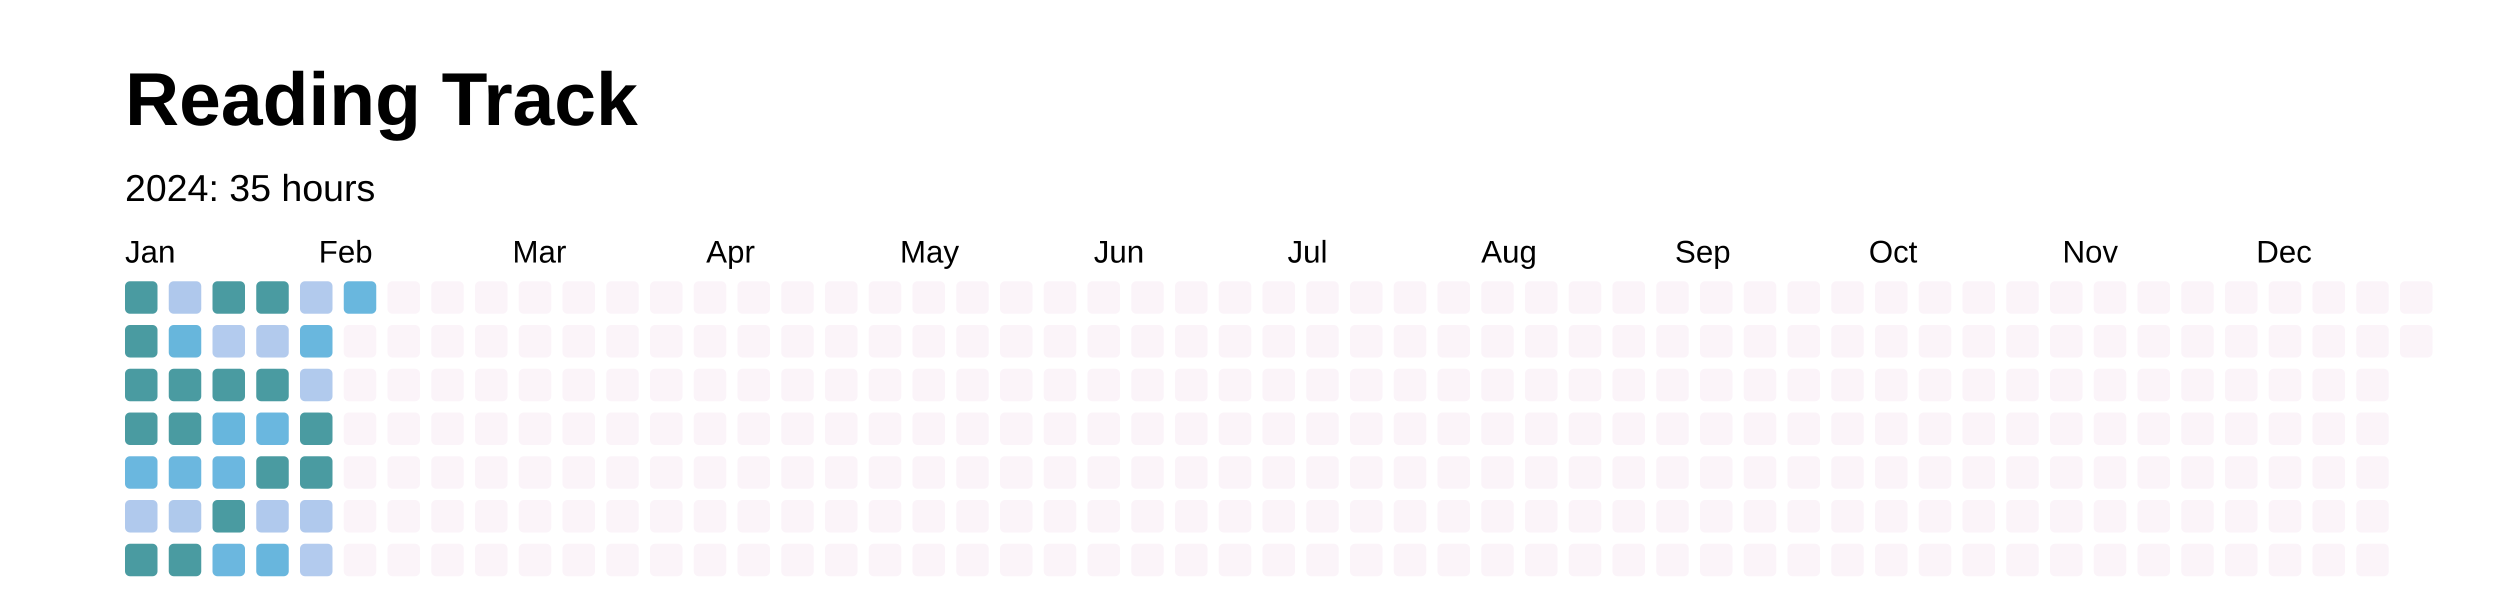
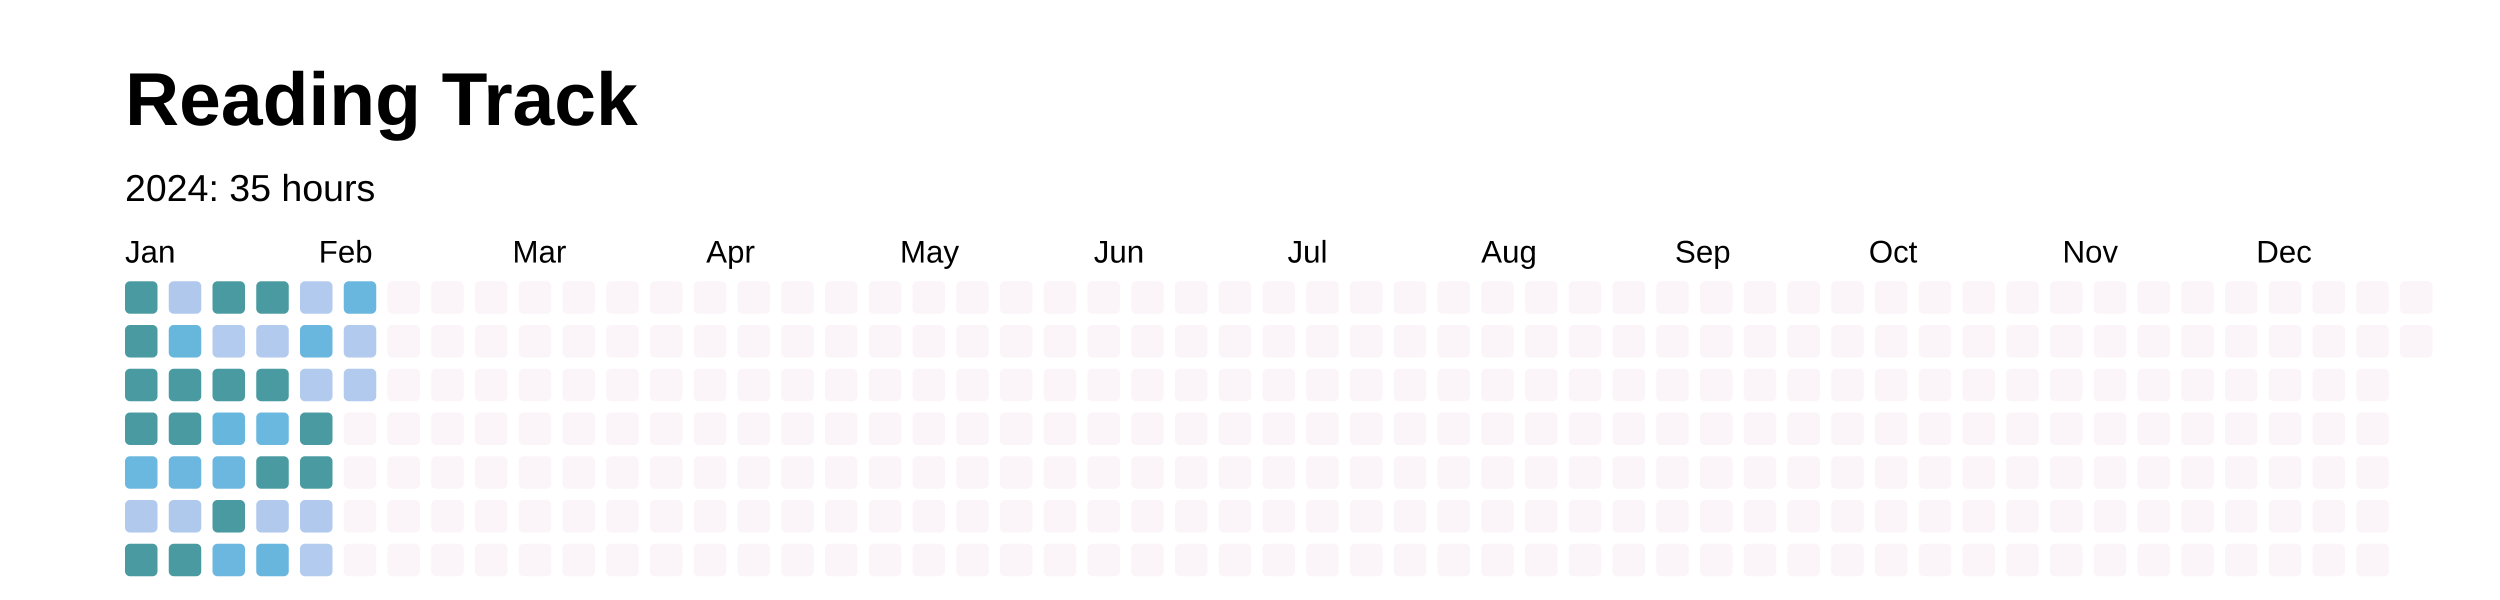
<svg xmlns="http://www.w3.org/2000/svg" baseProfile="full" height="48mm" version="1.1" viewBox="0,0,200,48" width="200mm">
  <defs />
  <rect fill="#FFFFFF" height="48" width="200" x="0" y="0" />
  <text fill="#000000" style="font-size:6px; font-family:Arial; font-weight:bold;" x="10" y="10">Reading Track</text>
  <text dominant-baseline="hanging" fill="#000000" style="font-size:3.0px; font-family:Arial;" x="10" y="14">2024: 35 hours</text>
  <text fill="#000000" style="font-size:2.5px; font-family:Arial" x="10.0" y="21.0">Jan</text>
  <text fill="#000000" style="font-size:2.5px; font-family:Arial" x="25.5" y="21.0">Feb</text>
  <text fill="#000000" style="font-size:2.5px; font-family:Arial" x="41.0" y="21.0">Mar</text>
  <text fill="#000000" style="font-size:2.5px; font-family:Arial" x="56.5" y="21.0">Apr</text>
  <text fill="#000000" style="font-size:2.5px; font-family:Arial" x="72.0" y="21.0">May</text>
  <text fill="#000000" style="font-size:2.5px; font-family:Arial" x="87.5" y="21.0">Jun</text>
  <text fill="#000000" style="font-size:2.5px; font-family:Arial" x="103.0" y="21.0">Jul</text>
  <text fill="#000000" style="font-size:2.5px; font-family:Arial" x="118.5" y="21.0">Aug</text>
  <text fill="#000000" style="font-size:2.5px; font-family:Arial" x="134.0" y="21.0">Sep</text>
  <text fill="#000000" style="font-size:2.5px; font-family:Arial" x="149.5" y="21.0">Oct</text>
  <text fill="#000000" style="font-size:2.5px; font-family:Arial" x="165.0" y="21.0">Nov</text>
  <text fill="#000000" style="font-size:2.5px; font-family:Arial" x="180.5" y="21.0">Dec</text>
  <rect fill="#4a9ba1" height="2.6" rx="0.4" ry="0.4" width="2.6" x="10.0" y="22.5" />
  <rect fill="#4a9ba1" height="2.6" rx="0.4" ry="0.4" width="2.6" x="10.0" y="26.0" />
  <rect fill="#4a9ba1" height="2.6" rx="0.4" ry="0.4" width="2.6" x="10.0" y="29.5" />
  <rect fill="#4a9ba1" height="2.6" rx="0.4" ry="0.4" width="2.6" x="10.0" y="33.0" />
  <rect fill="#6ab7df" height="2.6" rx="0.4" ry="0.4" width="2.6" x="10.0" y="36.5" />
  <rect fill="#b0c9ed" height="2.6" rx="0.4" ry="0.4" width="2.6" x="10.0" y="40.0" />
  <rect fill="#4a9ba1" height="2.6" rx="0.4" ry="0.4" width="2.6" x="10.0" y="43.5" />
  <rect fill="#afc8ec" height="2.6" rx="0.4" ry="0.4" width="2.6" x="13.5" y="22.5" />
  <rect fill="#67b6dc" height="2.6" rx="0.4" ry="0.4" width="2.6" x="13.5" y="26.0" />
  <rect fill="#4a9ba1" height="2.6" rx="0.4" ry="0.4" width="2.6" x="13.5" y="29.5" />
  <rect fill="#4a9ba1" height="2.6" rx="0.4" ry="0.4" width="2.6" x="13.5" y="33.0" />
  <rect fill="#6bb7df" height="2.6" rx="0.4" ry="0.4" width="2.6" x="13.5" y="36.5" />
  <rect fill="#afc9ec" height="2.6" rx="0.4" ry="0.4" width="2.6" x="13.5" y="40.0" />
  <rect fill="#4a9ba1" height="2.6" rx="0.4" ry="0.4" width="2.6" x="13.5" y="43.5" />
  <rect fill="#4a9ba1" height="2.6" rx="0.4" ry="0.4" width="2.6" x="17.0" y="22.5" />
  <rect fill="#b3cbee" height="2.6" rx="0.4" ry="0.4" width="2.6" x="17.0" y="26.0" />
  <rect fill="#4a9ba1" height="2.6" rx="0.4" ry="0.4" width="2.6" x="17.0" y="29.5" />
  <rect fill="#67b6dd" height="2.6" rx="0.4" ry="0.4" width="2.6" x="17.0" y="33.0" />
  <rect fill="#6bb7e0" height="2.6" rx="0.4" ry="0.4" width="2.6" x="17.0" y="36.5" />
  <rect fill="#4a9ba1" height="2.6" rx="0.4" ry="0.4" width="2.6" x="17.0" y="40.0" />
  <rect fill="#6bb7df" height="2.6" rx="0.4" ry="0.4" width="2.6" x="17.0" y="43.5" />
  <rect fill="#4a9ba1" height="2.6" rx="0.4" ry="0.4" width="2.6" x="20.5" y="22.5" />
  <rect fill="#b2caed" height="2.6" rx="0.4" ry="0.4" width="2.6" x="20.5" y="26.0" />
  <rect fill="#4a9ba1" height="2.6" rx="0.4" ry="0.4" width="2.6" x="20.5" y="29.5" />
  <rect fill="#6ab7df" height="2.6" rx="0.4" ry="0.4" width="2.6" x="20.5" y="33.0" />
  <rect fill="#4a9ba1" height="2.6" rx="0.4" ry="0.4" width="2.6" x="20.5" y="36.5" />
  <rect fill="#b0c9ed" height="2.6" rx="0.4" ry="0.4" width="2.6" x="20.5" y="40.0" />
  <rect fill="#68b6dd" height="2.6" rx="0.4" ry="0.4" width="2.6" x="20.5" y="43.5" />
  <rect fill="#b2caed" height="2.6" rx="0.4" ry="0.4" width="2.6" x="24.0" y="22.5" />
  <rect fill="#69b7de" height="2.6" rx="0.4" ry="0.4" width="2.6" x="24.0" y="26.0" />
  <rect fill="#b1caed" height="2.6" rx="0.4" ry="0.4" width="2.6" x="24.0" y="29.5" />
  <rect fill="#4a9ba1" height="2.6" rx="0.4" ry="0.4" width="2.6" x="24.0" y="33.0" />
  <rect fill="#4a9ba1" height="2.6" rx="0.4" ry="0.4" width="2.6" x="24.0" y="36.5" />
  <rect fill="#b0c9ed" height="2.6" rx="0.4" ry="0.4" width="2.6" x="24.0" y="40.0" />
  <rect fill="#b3cbee" height="2.6" rx="0.4" ry="0.4" width="2.6" x="24.0" y="43.5" />
  <rect fill="#69b7de" height="2.6" rx="0.4" ry="0.4" width="2.6" x="27.5" y="22.5" />
-   <rect fill="#FBF4F9" height="2.6" rx="0.4" ry="0.4" width="2.6" x="27.5" y="26.0" />
-   <rect fill="#FBF4F9" height="2.6" rx="0.4" ry="0.4" width="2.6" x="27.5" y="29.5" />
+   <rect fill="#b2caed" height="2.6" rx="0.4" ry="0.4" width="2.6" x="27.5" y="26.0" />
+   <rect fill="#b2caed" height="2.6" rx="0.4" ry="0.4" width="2.6" x="27.5" y="29.5" />
  <rect fill="#FBF4F9" height="2.6" rx="0.4" ry="0.4" width="2.6" x="27.5" y="33.0" />
  <rect fill="#FBF4F9" height="2.6" rx="0.4" ry="0.4" width="2.6" x="27.5" y="36.5" />
  <rect fill="#FBF4F9" height="2.6" rx="0.4" ry="0.4" width="2.6" x="27.5" y="40.0" />
  <rect fill="#FBF4F9" height="2.6" rx="0.4" ry="0.4" width="2.6" x="27.5" y="43.5" />
  <rect fill="#FBF4F9" height="2.6" rx="0.4" ry="0.4" width="2.6" x="31.0" y="22.5" />
  <rect fill="#FBF4F9" height="2.6" rx="0.4" ry="0.4" width="2.6" x="31.0" y="26.0" />
  <rect fill="#FBF4F9" height="2.6" rx="0.4" ry="0.4" width="2.6" x="31.0" y="29.5" />
  <rect fill="#FBF4F9" height="2.6" rx="0.4" ry="0.4" width="2.6" x="31.0" y="33.0" />
  <rect fill="#FBF4F9" height="2.6" rx="0.4" ry="0.4" width="2.6" x="31.0" y="36.5" />
  <rect fill="#FBF4F9" height="2.6" rx="0.4" ry="0.4" width="2.6" x="31.0" y="40.0" />
  <rect fill="#FBF4F9" height="2.6" rx="0.4" ry="0.4" width="2.6" x="31.0" y="43.5" />
  <rect fill="#FBF4F9" height="2.6" rx="0.4" ry="0.4" width="2.6" x="34.5" y="22.5" />
  <rect fill="#FBF4F9" height="2.6" rx="0.4" ry="0.4" width="2.6" x="34.5" y="26.0" />
  <rect fill="#FBF4F9" height="2.6" rx="0.4" ry="0.4" width="2.6" x="34.5" y="29.5" />
  <rect fill="#FBF4F9" height="2.6" rx="0.4" ry="0.4" width="2.6" x="34.5" y="33.0" />
  <rect fill="#FBF4F9" height="2.6" rx="0.4" ry="0.4" width="2.6" x="34.5" y="36.5" />
  <rect fill="#FBF4F9" height="2.6" rx="0.4" ry="0.4" width="2.6" x="34.5" y="40.0" />
  <rect fill="#FBF4F9" height="2.6" rx="0.4" ry="0.4" width="2.6" x="34.5" y="43.5" />
  <rect fill="#FBF4F9" height="2.6" rx="0.4" ry="0.4" width="2.6" x="38.0" y="22.5" />
  <rect fill="#FBF4F9" height="2.6" rx="0.4" ry="0.4" width="2.6" x="38.0" y="26.0" />
  <rect fill="#FBF4F9" height="2.6" rx="0.4" ry="0.4" width="2.6" x="38.0" y="29.5" />
  <rect fill="#FBF4F9" height="2.6" rx="0.4" ry="0.4" width="2.6" x="38.0" y="33.0" />
  <rect fill="#FBF4F9" height="2.6" rx="0.4" ry="0.4" width="2.6" x="38.0" y="36.5" />
  <rect fill="#FBF4F9" height="2.6" rx="0.4" ry="0.4" width="2.6" x="38.0" y="40.0" />
  <rect fill="#FBF4F9" height="2.6" rx="0.4" ry="0.4" width="2.6" x="38.0" y="43.5" />
  <rect fill="#FBF4F9" height="2.6" rx="0.4" ry="0.4" width="2.6" x="41.5" y="22.5" />
  <rect fill="#FBF4F9" height="2.6" rx="0.4" ry="0.4" width="2.6" x="41.5" y="26.0" />
  <rect fill="#FBF4F9" height="2.6" rx="0.4" ry="0.4" width="2.6" x="41.5" y="29.5" />
  <rect fill="#FBF4F9" height="2.6" rx="0.4" ry="0.4" width="2.6" x="41.5" y="33.0" />
  <rect fill="#FBF4F9" height="2.6" rx="0.4" ry="0.4" width="2.6" x="41.5" y="36.5" />
  <rect fill="#FBF4F9" height="2.6" rx="0.4" ry="0.4" width="2.6" x="41.5" y="40.0" />
  <rect fill="#FBF4F9" height="2.6" rx="0.4" ry="0.4" width="2.6" x="41.5" y="43.5" />
  <rect fill="#FBF4F9" height="2.6" rx="0.4" ry="0.4" width="2.6" x="45.0" y="22.5" />
  <rect fill="#FBF4F9" height="2.6" rx="0.4" ry="0.4" width="2.6" x="45.0" y="26.0" />
  <rect fill="#FBF4F9" height="2.6" rx="0.4" ry="0.4" width="2.6" x="45.0" y="29.5" />
  <rect fill="#FBF4F9" height="2.6" rx="0.4" ry="0.4" width="2.6" x="45.0" y="33.0" />
  <rect fill="#FBF4F9" height="2.6" rx="0.4" ry="0.4" width="2.6" x="45.0" y="36.5" />
  <rect fill="#FBF4F9" height="2.6" rx="0.4" ry="0.4" width="2.6" x="45.0" y="40.0" />
  <rect fill="#FBF4F9" height="2.6" rx="0.4" ry="0.4" width="2.6" x="45.0" y="43.5" />
  <rect fill="#FBF4F9" height="2.6" rx="0.4" ry="0.4" width="2.6" x="48.5" y="22.5" />
  <rect fill="#FBF4F9" height="2.6" rx="0.4" ry="0.4" width="2.6" x="48.5" y="26.0" />
  <rect fill="#FBF4F9" height="2.6" rx="0.4" ry="0.4" width="2.6" x="48.5" y="29.5" />
  <rect fill="#FBF4F9" height="2.6" rx="0.4" ry="0.4" width="2.6" x="48.5" y="33.0" />
  <rect fill="#FBF4F9" height="2.6" rx="0.4" ry="0.4" width="2.6" x="48.5" y="36.5" />
  <rect fill="#FBF4F9" height="2.6" rx="0.4" ry="0.4" width="2.6" x="48.5" y="40.0" />
  <rect fill="#FBF4F9" height="2.6" rx="0.4" ry="0.4" width="2.6" x="48.5" y="43.5" />
  <rect fill="#FBF4F9" height="2.6" rx="0.4" ry="0.4" width="2.6" x="52.0" y="22.5" />
  <rect fill="#FBF4F9" height="2.6" rx="0.4" ry="0.4" width="2.6" x="52.0" y="26.0" />
  <rect fill="#FBF4F9" height="2.6" rx="0.4" ry="0.4" width="2.6" x="52.0" y="29.5" />
  <rect fill="#FBF4F9" height="2.6" rx="0.4" ry="0.4" width="2.6" x="52.0" y="33.0" />
  <rect fill="#FBF4F9" height="2.6" rx="0.4" ry="0.4" width="2.6" x="52.0" y="36.5" />
  <rect fill="#FBF4F9" height="2.6" rx="0.4" ry="0.4" width="2.6" x="52.0" y="40.0" />
  <rect fill="#FBF4F9" height="2.6" rx="0.4" ry="0.4" width="2.6" x="52.0" y="43.5" />
  <rect fill="#FBF4F9" height="2.6" rx="0.4" ry="0.4" width="2.6" x="55.5" y="22.5" />
  <rect fill="#FBF4F9" height="2.6" rx="0.4" ry="0.4" width="2.6" x="55.5" y="26.0" />
  <rect fill="#FBF4F9" height="2.6" rx="0.4" ry="0.4" width="2.6" x="55.5" y="29.5" />
  <rect fill="#FBF4F9" height="2.6" rx="0.4" ry="0.4" width="2.6" x="55.5" y="33.0" />
  <rect fill="#FBF4F9" height="2.6" rx="0.4" ry="0.4" width="2.6" x="55.5" y="36.5" />
  <rect fill="#FBF4F9" height="2.6" rx="0.4" ry="0.4" width="2.6" x="55.5" y="40.0" />
  <rect fill="#FBF4F9" height="2.6" rx="0.4" ry="0.4" width="2.6" x="55.5" y="43.5" />
  <rect fill="#FBF4F9" height="2.6" rx="0.4" ry="0.4" width="2.6" x="59.0" y="22.5" />
  <rect fill="#FBF4F9" height="2.6" rx="0.4" ry="0.4" width="2.6" x="59.0" y="26.0" />
  <rect fill="#FBF4F9" height="2.6" rx="0.4" ry="0.4" width="2.6" x="59.0" y="29.5" />
  <rect fill="#FBF4F9" height="2.6" rx="0.4" ry="0.4" width="2.6" x="59.0" y="33.0" />
  <rect fill="#FBF4F9" height="2.6" rx="0.4" ry="0.4" width="2.6" x="59.0" y="36.5" />
  <rect fill="#FBF4F9" height="2.6" rx="0.4" ry="0.4" width="2.6" x="59.0" y="40.0" />
  <rect fill="#FBF4F9" height="2.6" rx="0.4" ry="0.4" width="2.6" x="59.0" y="43.5" />
  <rect fill="#FBF4F9" height="2.6" rx="0.4" ry="0.4" width="2.6" x="62.5" y="22.5" />
  <rect fill="#FBF4F9" height="2.6" rx="0.4" ry="0.4" width="2.6" x="62.5" y="26.0" />
  <rect fill="#FBF4F9" height="2.6" rx="0.4" ry="0.4" width="2.6" x="62.5" y="29.5" />
  <rect fill="#FBF4F9" height="2.6" rx="0.4" ry="0.4" width="2.6" x="62.5" y="33.0" />
  <rect fill="#FBF4F9" height="2.6" rx="0.4" ry="0.4" width="2.6" x="62.5" y="36.5" />
  <rect fill="#FBF4F9" height="2.6" rx="0.4" ry="0.4" width="2.6" x="62.5" y="40.0" />
  <rect fill="#FBF4F9" height="2.6" rx="0.4" ry="0.4" width="2.6" x="62.5" y="43.5" />
  <rect fill="#FBF4F9" height="2.6" rx="0.4" ry="0.4" width="2.6" x="66.0" y="22.5" />
  <rect fill="#FBF4F9" height="2.6" rx="0.4" ry="0.4" width="2.6" x="66.0" y="26.0" />
  <rect fill="#FBF4F9" height="2.6" rx="0.4" ry="0.4" width="2.6" x="66.0" y="29.5" />
  <rect fill="#FBF4F9" height="2.6" rx="0.4" ry="0.4" width="2.6" x="66.0" y="33.0" />
  <rect fill="#FBF4F9" height="2.6" rx="0.4" ry="0.4" width="2.6" x="66.0" y="36.5" />
  <rect fill="#FBF4F9" height="2.6" rx="0.4" ry="0.4" width="2.6" x="66.0" y="40.0" />
  <rect fill="#FBF4F9" height="2.6" rx="0.4" ry="0.4" width="2.6" x="66.0" y="43.5" />
  <rect fill="#FBF4F9" height="2.6" rx="0.4" ry="0.4" width="2.6" x="69.5" y="22.5" />
  <rect fill="#FBF4F9" height="2.6" rx="0.4" ry="0.4" width="2.6" x="69.5" y="26.0" />
  <rect fill="#FBF4F9" height="2.6" rx="0.4" ry="0.4" width="2.6" x="69.5" y="29.5" />
  <rect fill="#FBF4F9" height="2.6" rx="0.4" ry="0.4" width="2.6" x="69.5" y="33.0" />
  <rect fill="#FBF4F9" height="2.6" rx="0.4" ry="0.4" width="2.6" x="69.5" y="36.5" />
  <rect fill="#FBF4F9" height="2.6" rx="0.4" ry="0.4" width="2.6" x="69.5" y="40.0" />
  <rect fill="#FBF4F9" height="2.6" rx="0.4" ry="0.4" width="2.6" x="69.5" y="43.5" />
  <rect fill="#FBF4F9" height="2.6" rx="0.4" ry="0.4" width="2.6" x="73.0" y="22.5" />
  <rect fill="#FBF4F9" height="2.6" rx="0.4" ry="0.4" width="2.6" x="73.0" y="26.0" />
  <rect fill="#FBF4F9" height="2.6" rx="0.4" ry="0.4" width="2.6" x="73.0" y="29.5" />
  <rect fill="#FBF4F9" height="2.6" rx="0.4" ry="0.4" width="2.6" x="73.0" y="33.0" />
  <rect fill="#FBF4F9" height="2.6" rx="0.4" ry="0.4" width="2.6" x="73.0" y="36.5" />
  <rect fill="#FBF4F9" height="2.6" rx="0.4" ry="0.4" width="2.6" x="73.0" y="40.0" />
  <rect fill="#FBF4F9" height="2.6" rx="0.4" ry="0.4" width="2.6" x="73.0" y="43.5" />
  <rect fill="#FBF4F9" height="2.6" rx="0.4" ry="0.4" width="2.6" x="76.5" y="22.5" />
  <rect fill="#FBF4F9" height="2.6" rx="0.4" ry="0.4" width="2.6" x="76.5" y="26.0" />
  <rect fill="#FBF4F9" height="2.6" rx="0.4" ry="0.4" width="2.6" x="76.5" y="29.5" />
  <rect fill="#FBF4F9" height="2.6" rx="0.4" ry="0.4" width="2.6" x="76.5" y="33.0" />
  <rect fill="#FBF4F9" height="2.6" rx="0.4" ry="0.4" width="2.6" x="76.5" y="36.5" />
  <rect fill="#FBF4F9" height="2.6" rx="0.4" ry="0.4" width="2.6" x="76.5" y="40.0" />
  <rect fill="#FBF4F9" height="2.6" rx="0.4" ry="0.4" width="2.6" x="76.5" y="43.5" />
  <rect fill="#FBF4F9" height="2.6" rx="0.4" ry="0.4" width="2.6" x="80.0" y="22.5" />
  <rect fill="#FBF4F9" height="2.6" rx="0.4" ry="0.4" width="2.6" x="80.0" y="26.0" />
  <rect fill="#FBF4F9" height="2.6" rx="0.4" ry="0.4" width="2.6" x="80.0" y="29.5" />
  <rect fill="#FBF4F9" height="2.6" rx="0.4" ry="0.4" width="2.6" x="80.0" y="33.0" />
  <rect fill="#FBF4F9" height="2.6" rx="0.4" ry="0.4" width="2.6" x="80.0" y="36.5" />
  <rect fill="#FBF4F9" height="2.6" rx="0.4" ry="0.4" width="2.6" x="80.0" y="40.0" />
  <rect fill="#FBF4F9" height="2.6" rx="0.4" ry="0.4" width="2.6" x="80.0" y="43.5" />
  <rect fill="#FBF4F9" height="2.6" rx="0.4" ry="0.4" width="2.6" x="83.5" y="22.5" />
  <rect fill="#FBF4F9" height="2.6" rx="0.4" ry="0.4" width="2.6" x="83.5" y="26.0" />
  <rect fill="#FBF4F9" height="2.6" rx="0.4" ry="0.4" width="2.6" x="83.5" y="29.5" />
  <rect fill="#FBF4F9" height="2.6" rx="0.4" ry="0.4" width="2.6" x="83.5" y="33.0" />
  <rect fill="#FBF4F9" height="2.6" rx="0.4" ry="0.4" width="2.6" x="83.5" y="36.5" />
  <rect fill="#FBF4F9" height="2.6" rx="0.4" ry="0.4" width="2.6" x="83.5" y="40.0" />
  <rect fill="#FBF4F9" height="2.6" rx="0.4" ry="0.4" width="2.6" x="83.5" y="43.5" />
  <rect fill="#FBF4F9" height="2.6" rx="0.4" ry="0.4" width="2.6" x="87.0" y="22.5" />
  <rect fill="#FBF4F9" height="2.6" rx="0.4" ry="0.4" width="2.6" x="87.0" y="26.0" />
  <rect fill="#FBF4F9" height="2.6" rx="0.4" ry="0.4" width="2.6" x="87.0" y="29.5" />
  <rect fill="#FBF4F9" height="2.6" rx="0.4" ry="0.4" width="2.6" x="87.0" y="33.0" />
  <rect fill="#FBF4F9" height="2.6" rx="0.4" ry="0.4" width="2.6" x="87.0" y="36.5" />
  <rect fill="#FBF4F9" height="2.6" rx="0.4" ry="0.4" width="2.6" x="87.0" y="40.0" />
  <rect fill="#FBF4F9" height="2.6" rx="0.4" ry="0.4" width="2.6" x="87.0" y="43.5" />
  <rect fill="#FBF4F9" height="2.6" rx="0.4" ry="0.4" width="2.6" x="90.5" y="22.5" />
  <rect fill="#FBF4F9" height="2.6" rx="0.4" ry="0.4" width="2.6" x="90.5" y="26.0" />
  <rect fill="#FBF4F9" height="2.6" rx="0.4" ry="0.4" width="2.6" x="90.5" y="29.5" />
  <rect fill="#FBF4F9" height="2.6" rx="0.4" ry="0.4" width="2.6" x="90.5" y="33.0" />
  <rect fill="#FBF4F9" height="2.6" rx="0.4" ry="0.4" width="2.6" x="90.5" y="36.5" />
  <rect fill="#FBF4F9" height="2.6" rx="0.4" ry="0.4" width="2.6" x="90.5" y="40.0" />
  <rect fill="#FBF4F9" height="2.6" rx="0.4" ry="0.4" width="2.6" x="90.5" y="43.5" />
  <rect fill="#FBF4F9" height="2.6" rx="0.4" ry="0.4" width="2.6" x="94.0" y="22.5" />
  <rect fill="#FBF4F9" height="2.6" rx="0.4" ry="0.4" width="2.6" x="94.0" y="26.0" />
  <rect fill="#FBF4F9" height="2.6" rx="0.4" ry="0.4" width="2.6" x="94.0" y="29.5" />
  <rect fill="#FBF4F9" height="2.6" rx="0.4" ry="0.4" width="2.6" x="94.0" y="33.0" />
  <rect fill="#FBF4F9" height="2.6" rx="0.4" ry="0.4" width="2.6" x="94.0" y="36.5" />
  <rect fill="#FBF4F9" height="2.6" rx="0.4" ry="0.4" width="2.6" x="94.0" y="40.0" />
  <rect fill="#FBF4F9" height="2.6" rx="0.4" ry="0.4" width="2.6" x="94.0" y="43.5" />
  <rect fill="#FBF4F9" height="2.6" rx="0.4" ry="0.4" width="2.6" x="97.5" y="22.5" />
  <rect fill="#FBF4F9" height="2.6" rx="0.4" ry="0.4" width="2.6" x="97.5" y="26.0" />
  <rect fill="#FBF4F9" height="2.6" rx="0.4" ry="0.4" width="2.6" x="97.5" y="29.5" />
  <rect fill="#FBF4F9" height="2.6" rx="0.4" ry="0.4" width="2.6" x="97.5" y="33.0" />
  <rect fill="#FBF4F9" height="2.6" rx="0.4" ry="0.4" width="2.6" x="97.5" y="36.5" />
  <rect fill="#FBF4F9" height="2.6" rx="0.4" ry="0.4" width="2.6" x="97.5" y="40.0" />
  <rect fill="#FBF4F9" height="2.6" rx="0.4" ry="0.4" width="2.6" x="97.5" y="43.5" />
  <rect fill="#FBF4F9" height="2.6" rx="0.4" ry="0.4" width="2.6" x="101.0" y="22.5" />
  <rect fill="#FBF4F9" height="2.6" rx="0.4" ry="0.4" width="2.6" x="101.0" y="26.0" />
  <rect fill="#FBF4F9" height="2.6" rx="0.4" ry="0.4" width="2.6" x="101.0" y="29.5" />
  <rect fill="#FBF4F9" height="2.6" rx="0.4" ry="0.4" width="2.6" x="101.0" y="33.0" />
  <rect fill="#FBF4F9" height="2.6" rx="0.4" ry="0.4" width="2.6" x="101.0" y="36.5" />
  <rect fill="#FBF4F9" height="2.6" rx="0.4" ry="0.4" width="2.6" x="101.0" y="40.0" />
  <rect fill="#FBF4F9" height="2.6" rx="0.4" ry="0.4" width="2.6" x="101.0" y="43.5" />
  <rect fill="#FBF4F9" height="2.6" rx="0.4" ry="0.4" width="2.6" x="104.5" y="22.5" />
  <rect fill="#FBF4F9" height="2.6" rx="0.4" ry="0.4" width="2.6" x="104.5" y="26.0" />
  <rect fill="#FBF4F9" height="2.6" rx="0.4" ry="0.4" width="2.6" x="104.5" y="29.5" />
  <rect fill="#FBF4F9" height="2.6" rx="0.4" ry="0.4" width="2.6" x="104.5" y="33.0" />
  <rect fill="#FBF4F9" height="2.6" rx="0.4" ry="0.4" width="2.6" x="104.5" y="36.5" />
  <rect fill="#FBF4F9" height="2.6" rx="0.4" ry="0.4" width="2.6" x="104.5" y="40.0" />
  <rect fill="#FBF4F9" height="2.6" rx="0.4" ry="0.4" width="2.6" x="104.5" y="43.5" />
  <rect fill="#FBF4F9" height="2.6" rx="0.4" ry="0.4" width="2.6" x="108.0" y="22.5" />
  <rect fill="#FBF4F9" height="2.6" rx="0.4" ry="0.4" width="2.6" x="108.0" y="26.0" />
  <rect fill="#FBF4F9" height="2.6" rx="0.4" ry="0.4" width="2.6" x="108.0" y="29.5" />
  <rect fill="#FBF4F9" height="2.6" rx="0.4" ry="0.4" width="2.6" x="108.0" y="33.0" />
  <rect fill="#FBF4F9" height="2.6" rx="0.4" ry="0.4" width="2.6" x="108.0" y="36.5" />
  <rect fill="#FBF4F9" height="2.6" rx="0.4" ry="0.4" width="2.6" x="108.0" y="40.0" />
  <rect fill="#FBF4F9" height="2.6" rx="0.4" ry="0.4" width="2.6" x="108.0" y="43.5" />
  <rect fill="#FBF4F9" height="2.6" rx="0.4" ry="0.4" width="2.6" x="111.5" y="22.5" />
  <rect fill="#FBF4F9" height="2.6" rx="0.4" ry="0.4" width="2.6" x="111.5" y="26.0" />
  <rect fill="#FBF4F9" height="2.6" rx="0.4" ry="0.4" width="2.6" x="111.5" y="29.5" />
  <rect fill="#FBF4F9" height="2.6" rx="0.4" ry="0.4" width="2.6" x="111.5" y="33.0" />
  <rect fill="#FBF4F9" height="2.6" rx="0.4" ry="0.4" width="2.6" x="111.5" y="36.5" />
  <rect fill="#FBF4F9" height="2.6" rx="0.4" ry="0.4" width="2.6" x="111.5" y="40.0" />
  <rect fill="#FBF4F9" height="2.6" rx="0.4" ry="0.4" width="2.6" x="111.5" y="43.5" />
  <rect fill="#FBF4F9" height="2.6" rx="0.4" ry="0.4" width="2.6" x="115.0" y="22.5" />
  <rect fill="#FBF4F9" height="2.6" rx="0.4" ry="0.4" width="2.6" x="115.0" y="26.0" />
  <rect fill="#FBF4F9" height="2.6" rx="0.4" ry="0.4" width="2.6" x="115.0" y="29.5" />
  <rect fill="#FBF4F9" height="2.6" rx="0.4" ry="0.4" width="2.6" x="115.0" y="33.0" />
  <rect fill="#FBF4F9" height="2.6" rx="0.4" ry="0.4" width="2.6" x="115.0" y="36.5" />
  <rect fill="#FBF4F9" height="2.6" rx="0.4" ry="0.4" width="2.6" x="115.0" y="40.0" />
  <rect fill="#FBF4F9" height="2.6" rx="0.4" ry="0.4" width="2.6" x="115.0" y="43.5" />
  <rect fill="#FBF4F9" height="2.6" rx="0.4" ry="0.4" width="2.6" x="118.5" y="22.5" />
  <rect fill="#FBF4F9" height="2.6" rx="0.4" ry="0.4" width="2.6" x="118.5" y="26.0" />
  <rect fill="#FBF4F9" height="2.6" rx="0.4" ry="0.4" width="2.6" x="118.5" y="29.5" />
  <rect fill="#FBF4F9" height="2.6" rx="0.4" ry="0.4" width="2.6" x="118.5" y="33.0" />
  <rect fill="#FBF4F9" height="2.6" rx="0.4" ry="0.4" width="2.6" x="118.5" y="36.5" />
  <rect fill="#FBF4F9" height="2.6" rx="0.4" ry="0.4" width="2.6" x="118.5" y="40.0" />
  <rect fill="#FBF4F9" height="2.6" rx="0.4" ry="0.4" width="2.6" x="118.5" y="43.5" />
  <rect fill="#FBF4F9" height="2.6" rx="0.4" ry="0.4" width="2.6" x="122.0" y="22.5" />
  <rect fill="#FBF4F9" height="2.6" rx="0.4" ry="0.4" width="2.6" x="122.0" y="26.0" />
  <rect fill="#FBF4F9" height="2.6" rx="0.4" ry="0.4" width="2.6" x="122.0" y="29.5" />
  <rect fill="#FBF4F9" height="2.6" rx="0.4" ry="0.4" width="2.6" x="122.0" y="33.0" />
  <rect fill="#FBF4F9" height="2.6" rx="0.4" ry="0.4" width="2.6" x="122.0" y="36.5" />
  <rect fill="#FBF4F9" height="2.6" rx="0.4" ry="0.4" width="2.6" x="122.0" y="40.0" />
  <rect fill="#FBF4F9" height="2.6" rx="0.4" ry="0.4" width="2.6" x="122.0" y="43.5" />
  <rect fill="#FBF4F9" height="2.6" rx="0.4" ry="0.4" width="2.6" x="125.5" y="22.5" />
  <rect fill="#FBF4F9" height="2.6" rx="0.4" ry="0.4" width="2.6" x="125.5" y="26.0" />
  <rect fill="#FBF4F9" height="2.6" rx="0.4" ry="0.4" width="2.6" x="125.5" y="29.5" />
  <rect fill="#FBF4F9" height="2.6" rx="0.4" ry="0.4" width="2.6" x="125.5" y="33.0" />
  <rect fill="#FBF4F9" height="2.6" rx="0.4" ry="0.4" width="2.6" x="125.5" y="36.5" />
  <rect fill="#FBF4F9" height="2.6" rx="0.4" ry="0.4" width="2.6" x="125.5" y="40.0" />
  <rect fill="#FBF4F9" height="2.6" rx="0.4" ry="0.4" width="2.6" x="125.5" y="43.5" />
  <rect fill="#FBF4F9" height="2.6" rx="0.4" ry="0.4" width="2.6" x="129.0" y="22.5" />
  <rect fill="#FBF4F9" height="2.6" rx="0.4" ry="0.4" width="2.6" x="129.0" y="26.0" />
  <rect fill="#FBF4F9" height="2.6" rx="0.4" ry="0.4" width="2.6" x="129.0" y="29.5" />
  <rect fill="#FBF4F9" height="2.6" rx="0.4" ry="0.4" width="2.6" x="129.0" y="33.0" />
  <rect fill="#FBF4F9" height="2.6" rx="0.4" ry="0.4" width="2.6" x="129.0" y="36.5" />
  <rect fill="#FBF4F9" height="2.6" rx="0.4" ry="0.4" width="2.6" x="129.0" y="40.0" />
  <rect fill="#FBF4F9" height="2.6" rx="0.4" ry="0.4" width="2.6" x="129.0" y="43.5" />
  <rect fill="#FBF4F9" height="2.6" rx="0.4" ry="0.4" width="2.6" x="132.5" y="22.5" />
  <rect fill="#FBF4F9" height="2.6" rx="0.4" ry="0.4" width="2.6" x="132.5" y="26.0" />
  <rect fill="#FBF4F9" height="2.6" rx="0.4" ry="0.4" width="2.6" x="132.5" y="29.5" />
  <rect fill="#FBF4F9" height="2.6" rx="0.4" ry="0.4" width="2.6" x="132.5" y="33.0" />
  <rect fill="#FBF4F9" height="2.6" rx="0.4" ry="0.4" width="2.6" x="132.5" y="36.5" />
  <rect fill="#FBF4F9" height="2.6" rx="0.4" ry="0.4" width="2.6" x="132.5" y="40.0" />
  <rect fill="#FBF4F9" height="2.6" rx="0.4" ry="0.4" width="2.6" x="132.5" y="43.5" />
  <rect fill="#FBF4F9" height="2.6" rx="0.4" ry="0.4" width="2.6" x="136.0" y="22.5" />
  <rect fill="#FBF4F9" height="2.6" rx="0.4" ry="0.4" width="2.6" x="136.0" y="26.0" />
  <rect fill="#FBF4F9" height="2.6" rx="0.4" ry="0.4" width="2.6" x="136.0" y="29.5" />
  <rect fill="#FBF4F9" height="2.6" rx="0.4" ry="0.4" width="2.6" x="136.0" y="33.0" />
  <rect fill="#FBF4F9" height="2.6" rx="0.4" ry="0.4" width="2.6" x="136.0" y="36.5" />
  <rect fill="#FBF4F9" height="2.6" rx="0.4" ry="0.4" width="2.6" x="136.0" y="40.0" />
  <rect fill="#FBF4F9" height="2.6" rx="0.4" ry="0.4" width="2.6" x="136.0" y="43.5" />
  <rect fill="#FBF4F9" height="2.6" rx="0.4" ry="0.4" width="2.6" x="139.5" y="22.5" />
  <rect fill="#FBF4F9" height="2.6" rx="0.4" ry="0.4" width="2.6" x="139.5" y="26.0" />
  <rect fill="#FBF4F9" height="2.6" rx="0.4" ry="0.4" width="2.6" x="139.5" y="29.5" />
  <rect fill="#FBF4F9" height="2.6" rx="0.4" ry="0.4" width="2.6" x="139.5" y="33.0" />
  <rect fill="#FBF4F9" height="2.6" rx="0.4" ry="0.4" width="2.6" x="139.5" y="36.5" />
  <rect fill="#FBF4F9" height="2.6" rx="0.4" ry="0.4" width="2.6" x="139.5" y="40.0" />
  <rect fill="#FBF4F9" height="2.6" rx="0.4" ry="0.4" width="2.6" x="139.5" y="43.5" />
  <rect fill="#FBF4F9" height="2.6" rx="0.4" ry="0.4" width="2.6" x="143.0" y="22.5" />
  <rect fill="#FBF4F9" height="2.6" rx="0.4" ry="0.4" width="2.6" x="143.0" y="26.0" />
  <rect fill="#FBF4F9" height="2.6" rx="0.4" ry="0.4" width="2.6" x="143.0" y="29.5" />
  <rect fill="#FBF4F9" height="2.6" rx="0.4" ry="0.4" width="2.6" x="143.0" y="33.0" />
  <rect fill="#FBF4F9" height="2.6" rx="0.4" ry="0.4" width="2.6" x="143.0" y="36.5" />
  <rect fill="#FBF4F9" height="2.6" rx="0.4" ry="0.4" width="2.6" x="143.0" y="40.0" />
  <rect fill="#FBF4F9" height="2.6" rx="0.4" ry="0.4" width="2.6" x="143.0" y="43.5" />
  <rect fill="#FBF4F9" height="2.6" rx="0.4" ry="0.4" width="2.6" x="146.5" y="22.5" />
  <rect fill="#FBF4F9" height="2.6" rx="0.4" ry="0.4" width="2.6" x="146.5" y="26.0" />
  <rect fill="#FBF4F9" height="2.6" rx="0.4" ry="0.4" width="2.6" x="146.5" y="29.5" />
  <rect fill="#FBF4F9" height="2.6" rx="0.4" ry="0.4" width="2.6" x="146.5" y="33.0" />
  <rect fill="#FBF4F9" height="2.6" rx="0.4" ry="0.4" width="2.6" x="146.5" y="36.5" />
  <rect fill="#FBF4F9" height="2.6" rx="0.4" ry="0.4" width="2.6" x="146.5" y="40.0" />
  <rect fill="#FBF4F9" height="2.6" rx="0.4" ry="0.4" width="2.6" x="146.5" y="43.5" />
  <rect fill="#FBF4F9" height="2.6" rx="0.4" ry="0.4" width="2.6" x="150.0" y="22.5" />
  <rect fill="#FBF4F9" height="2.6" rx="0.4" ry="0.4" width="2.6" x="150.0" y="26.0" />
  <rect fill="#FBF4F9" height="2.6" rx="0.4" ry="0.4" width="2.6" x="150.0" y="29.5" />
  <rect fill="#FBF4F9" height="2.6" rx="0.4" ry="0.4" width="2.6" x="150.0" y="33.0" />
  <rect fill="#FBF4F9" height="2.6" rx="0.4" ry="0.4" width="2.6" x="150.0" y="36.5" />
  <rect fill="#FBF4F9" height="2.6" rx="0.4" ry="0.4" width="2.6" x="150.0" y="40.0" />
  <rect fill="#FBF4F9" height="2.6" rx="0.4" ry="0.4" width="2.6" x="150.0" y="43.5" />
  <rect fill="#FBF4F9" height="2.6" rx="0.4" ry="0.4" width="2.6" x="153.5" y="22.5" />
  <rect fill="#FBF4F9" height="2.6" rx="0.4" ry="0.4" width="2.6" x="153.5" y="26.0" />
  <rect fill="#FBF4F9" height="2.6" rx="0.4" ry="0.4" width="2.6" x="153.5" y="29.5" />
  <rect fill="#FBF4F9" height="2.6" rx="0.4" ry="0.4" width="2.6" x="153.5" y="33.0" />
  <rect fill="#FBF4F9" height="2.6" rx="0.4" ry="0.4" width="2.6" x="153.5" y="36.5" />
  <rect fill="#FBF4F9" height="2.6" rx="0.4" ry="0.4" width="2.6" x="153.5" y="40.0" />
  <rect fill="#FBF4F9" height="2.6" rx="0.4" ry="0.4" width="2.6" x="153.5" y="43.5" />
  <rect fill="#FBF4F9" height="2.6" rx="0.4" ry="0.4" width="2.6" x="157.0" y="22.5" />
  <rect fill="#FBF4F9" height="2.6" rx="0.4" ry="0.4" width="2.6" x="157.0" y="26.0" />
  <rect fill="#FBF4F9" height="2.6" rx="0.4" ry="0.4" width="2.6" x="157.0" y="29.5" />
  <rect fill="#FBF4F9" height="2.6" rx="0.4" ry="0.4" width="2.6" x="157.0" y="33.0" />
  <rect fill="#FBF4F9" height="2.6" rx="0.4" ry="0.4" width="2.6" x="157.0" y="36.5" />
  <rect fill="#FBF4F9" height="2.6" rx="0.4" ry="0.4" width="2.6" x="157.0" y="40.0" />
  <rect fill="#FBF4F9" height="2.6" rx="0.4" ry="0.4" width="2.6" x="157.0" y="43.5" />
  <rect fill="#FBF4F9" height="2.6" rx="0.4" ry="0.4" width="2.6" x="160.5" y="22.5" />
  <rect fill="#FBF4F9" height="2.6" rx="0.4" ry="0.4" width="2.6" x="160.5" y="26.0" />
  <rect fill="#FBF4F9" height="2.6" rx="0.4" ry="0.4" width="2.6" x="160.5" y="29.5" />
  <rect fill="#FBF4F9" height="2.6" rx="0.4" ry="0.4" width="2.6" x="160.5" y="33.0" />
  <rect fill="#FBF4F9" height="2.6" rx="0.4" ry="0.4" width="2.6" x="160.5" y="36.5" />
  <rect fill="#FBF4F9" height="2.6" rx="0.4" ry="0.4" width="2.6" x="160.5" y="40.0" />
  <rect fill="#FBF4F9" height="2.6" rx="0.4" ry="0.4" width="2.6" x="160.5" y="43.5" />
  <rect fill="#FBF4F9" height="2.6" rx="0.4" ry="0.4" width="2.6" x="164.0" y="22.5" />
  <rect fill="#FBF4F9" height="2.6" rx="0.4" ry="0.4" width="2.6" x="164.0" y="26.0" />
  <rect fill="#FBF4F9" height="2.6" rx="0.4" ry="0.4" width="2.6" x="164.0" y="29.5" />
  <rect fill="#FBF4F9" height="2.6" rx="0.4" ry="0.4" width="2.6" x="164.0" y="33.0" />
  <rect fill="#FBF4F9" height="2.6" rx="0.4" ry="0.4" width="2.6" x="164.0" y="36.5" />
  <rect fill="#FBF4F9" height="2.6" rx="0.4" ry="0.4" width="2.6" x="164.0" y="40.0" />
  <rect fill="#FBF4F9" height="2.6" rx="0.4" ry="0.4" width="2.6" x="164.0" y="43.5" />
  <rect fill="#FBF4F9" height="2.6" rx="0.4" ry="0.4" width="2.6" x="167.5" y="22.5" />
  <rect fill="#FBF4F9" height="2.6" rx="0.4" ry="0.4" width="2.6" x="167.5" y="26.0" />
  <rect fill="#FBF4F9" height="2.6" rx="0.4" ry="0.4" width="2.6" x="167.5" y="29.5" />
  <rect fill="#FBF4F9" height="2.6" rx="0.4" ry="0.4" width="2.6" x="167.5" y="33.0" />
  <rect fill="#FBF4F9" height="2.6" rx="0.4" ry="0.4" width="2.6" x="167.5" y="36.5" />
  <rect fill="#FBF4F9" height="2.6" rx="0.4" ry="0.4" width="2.6" x="167.5" y="40.0" />
  <rect fill="#FBF4F9" height="2.6" rx="0.4" ry="0.4" width="2.6" x="167.5" y="43.5" />
  <rect fill="#FBF4F9" height="2.6" rx="0.4" ry="0.4" width="2.6" x="171.0" y="22.5" />
  <rect fill="#FBF4F9" height="2.6" rx="0.4" ry="0.4" width="2.6" x="171.0" y="26.0" />
  <rect fill="#FBF4F9" height="2.6" rx="0.4" ry="0.4" width="2.6" x="171.0" y="29.5" />
  <rect fill="#FBF4F9" height="2.6" rx="0.4" ry="0.4" width="2.6" x="171.0" y="33.0" />
  <rect fill="#FBF4F9" height="2.6" rx="0.4" ry="0.4" width="2.6" x="171.0" y="36.5" />
  <rect fill="#FBF4F9" height="2.6" rx="0.4" ry="0.4" width="2.6" x="171.0" y="40.0" />
  <rect fill="#FBF4F9" height="2.6" rx="0.4" ry="0.4" width="2.6" x="171.0" y="43.5" />
  <rect fill="#FBF4F9" height="2.6" rx="0.4" ry="0.4" width="2.6" x="174.5" y="22.5" />
  <rect fill="#FBF4F9" height="2.6" rx="0.4" ry="0.4" width="2.6" x="174.5" y="26.0" />
  <rect fill="#FBF4F9" height="2.6" rx="0.4" ry="0.4" width="2.6" x="174.5" y="29.5" />
  <rect fill="#FBF4F9" height="2.6" rx="0.4" ry="0.4" width="2.6" x="174.5" y="33.0" />
  <rect fill="#FBF4F9" height="2.6" rx="0.4" ry="0.4" width="2.6" x="174.5" y="36.5" />
  <rect fill="#FBF4F9" height="2.6" rx="0.4" ry="0.4" width="2.6" x="174.5" y="40.0" />
  <rect fill="#FBF4F9" height="2.6" rx="0.4" ry="0.4" width="2.6" x="174.5" y="43.5" />
  <rect fill="#FBF4F9" height="2.6" rx="0.4" ry="0.4" width="2.6" x="178.0" y="22.5" />
  <rect fill="#FBF4F9" height="2.6" rx="0.4" ry="0.4" width="2.6" x="178.0" y="26.0" />
  <rect fill="#FBF4F9" height="2.6" rx="0.4" ry="0.4" width="2.6" x="178.0" y="29.5" />
  <rect fill="#FBF4F9" height="2.6" rx="0.4" ry="0.4" width="2.6" x="178.0" y="33.0" />
  <rect fill="#FBF4F9" height="2.6" rx="0.4" ry="0.4" width="2.6" x="178.0" y="36.5" />
  <rect fill="#FBF4F9" height="2.6" rx="0.4" ry="0.4" width="2.6" x="178.0" y="40.0" />
  <rect fill="#FBF4F9" height="2.6" rx="0.4" ry="0.4" width="2.6" x="178.0" y="43.5" />
  <rect fill="#FBF4F9" height="2.6" rx="0.4" ry="0.4" width="2.6" x="181.5" y="22.5" />
  <rect fill="#FBF4F9" height="2.6" rx="0.4" ry="0.4" width="2.6" x="181.5" y="26.0" />
  <rect fill="#FBF4F9" height="2.6" rx="0.4" ry="0.4" width="2.6" x="181.5" y="29.5" />
  <rect fill="#FBF4F9" height="2.6" rx="0.4" ry="0.4" width="2.6" x="181.5" y="33.0" />
  <rect fill="#FBF4F9" height="2.6" rx="0.4" ry="0.4" width="2.6" x="181.5" y="36.5" />
  <rect fill="#FBF4F9" height="2.6" rx="0.4" ry="0.4" width="2.6" x="181.5" y="40.0" />
  <rect fill="#FBF4F9" height="2.6" rx="0.4" ry="0.4" width="2.6" x="181.5" y="43.5" />
  <rect fill="#FBF4F9" height="2.6" rx="0.4" ry="0.4" width="2.6" x="185.0" y="22.5" />
  <rect fill="#FBF4F9" height="2.6" rx="0.4" ry="0.4" width="2.6" x="185.0" y="26.0" />
  <rect fill="#FBF4F9" height="2.6" rx="0.4" ry="0.4" width="2.6" x="185.0" y="29.5" />
  <rect fill="#FBF4F9" height="2.6" rx="0.4" ry="0.4" width="2.6" x="185.0" y="33.0" />
  <rect fill="#FBF4F9" height="2.6" rx="0.4" ry="0.4" width="2.6" x="185.0" y="36.5" />
  <rect fill="#FBF4F9" height="2.6" rx="0.4" ry="0.4" width="2.6" x="185.0" y="40.0" />
  <rect fill="#FBF4F9" height="2.6" rx="0.4" ry="0.4" width="2.6" x="185.0" y="43.5" />
  <rect fill="#FBF4F9" height="2.6" rx="0.4" ry="0.4" width="2.6" x="188.5" y="22.5" />
  <rect fill="#FBF4F9" height="2.6" rx="0.4" ry="0.4" width="2.6" x="188.5" y="26.0" />
  <rect fill="#FBF4F9" height="2.6" rx="0.4" ry="0.4" width="2.6" x="188.5" y="29.5" />
  <rect fill="#FBF4F9" height="2.6" rx="0.4" ry="0.4" width="2.6" x="188.5" y="33.0" />
  <rect fill="#FBF4F9" height="2.6" rx="0.4" ry="0.4" width="2.6" x="188.5" y="36.5" />
  <rect fill="#FBF4F9" height="2.6" rx="0.4" ry="0.4" width="2.6" x="188.5" y="40.0" />
  <rect fill="#FBF4F9" height="2.6" rx="0.4" ry="0.4" width="2.6" x="188.5" y="43.5" />
  <rect fill="#FBF4F9" height="2.6" rx="0.4" ry="0.4" width="2.6" x="192.0" y="22.5" />
  <rect fill="#FBF4F9" height="2.6" rx="0.4" ry="0.4" width="2.6" x="192.0" y="26.0" />
</svg>
